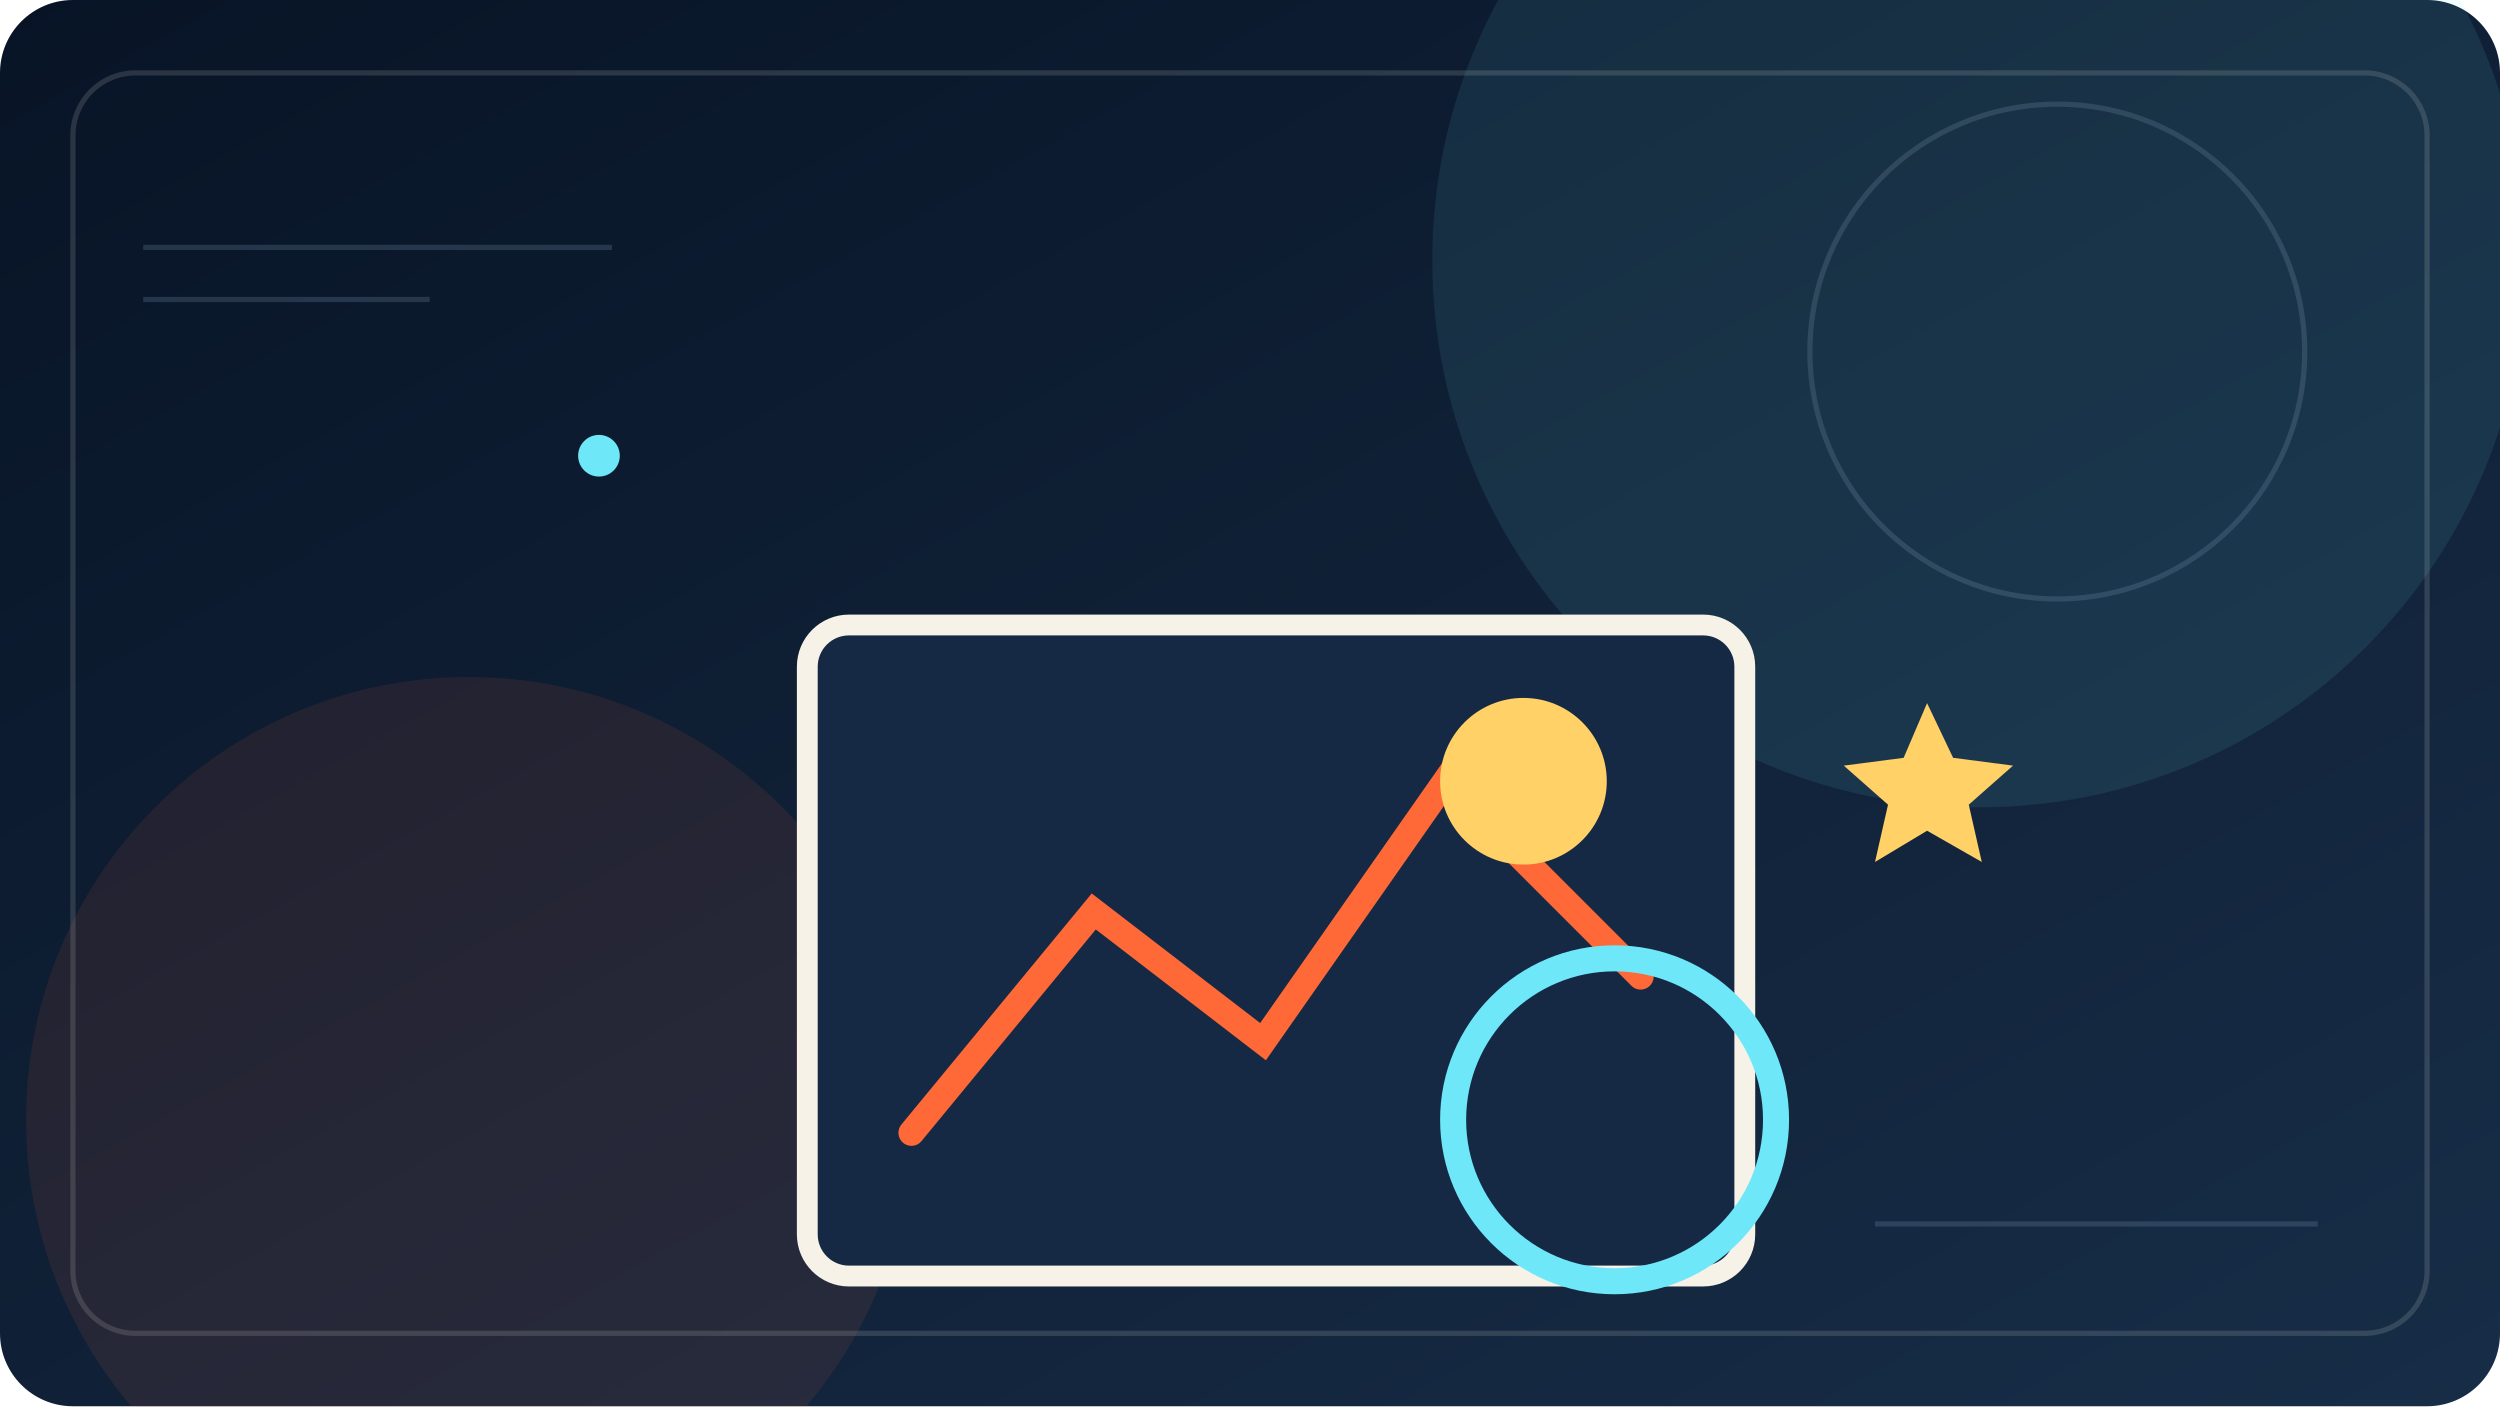
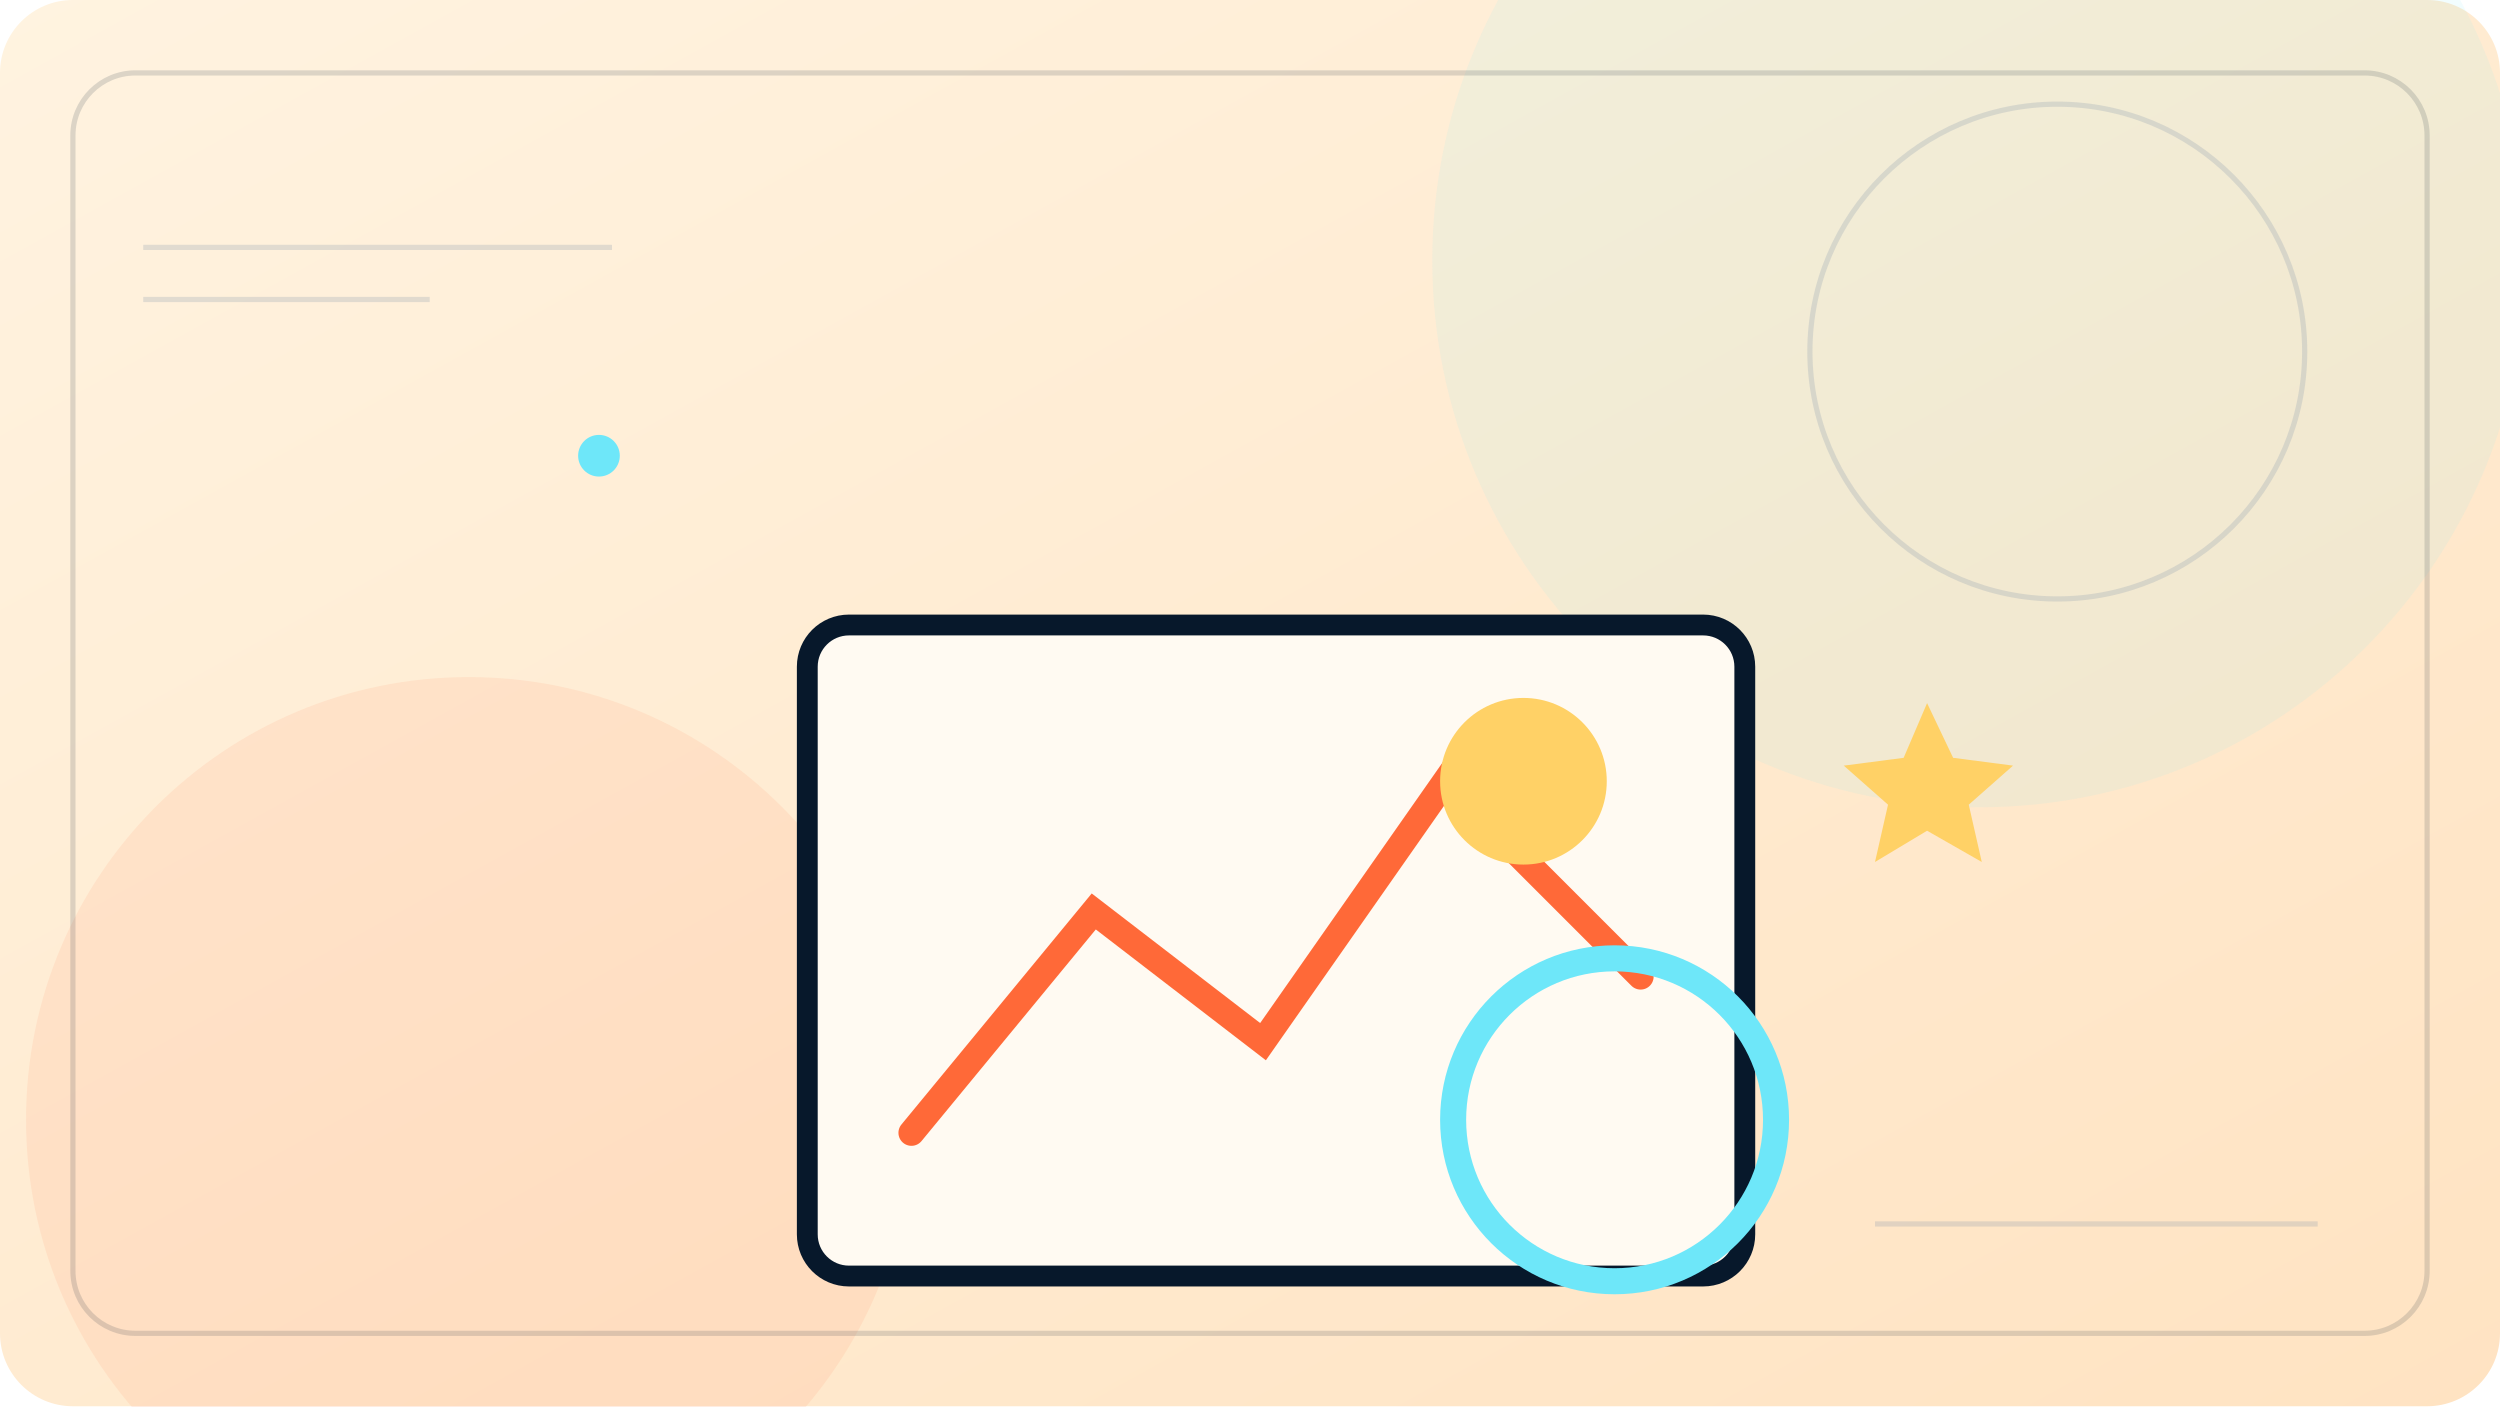
<svg xmlns="http://www.w3.org/2000/svg" width="1200" height="675" viewBox="0 0 960 540">
  <defs>
    <linearGradient id="bg" x2="1" y2="1">
-       <stop stop-color="#081426" />
-       <stop offset="1" stop-color="#172d47" />
+       <stop stop-color="#fff3e0" />
+       <stop offset="1" stop-color="#ffe3c2" />
    </linearGradient>
  </defs>
  <rect width="960" height="540" rx="28" fill="url(#bg)" />
  <circle cx="760" cy="100" r="210" fill="#6ee7f9" opacity=".09" />
  <circle cx="180" cy="430" r="170" fill="#ff6938" opacity=".09" />
-   <g fill="none" stroke="#7891ac" stroke-opacity=".25" stroke-width="2">
+   <g fill="none" stroke="#8a9bac" stroke-opacity=".25" stroke-width="2">
    <circle cx="790" cy="135" r="95" />
    <path d="M55 95h180M55 115h110M720 470h170" />
  </g>
-   <rect x="310" y="240" width="360" height="250" rx="16" fill="#152944" stroke="#f7f2e8" stroke-width="8" />
+   <rect x="310" y="240" width="360" height="250" rx="16" fill="#fffaf2" stroke="#07182b" stroke-width="8" />
  <path d="M350 435l70-85 65 50 70-100 75 75" fill="none" stroke="#ff6938" stroke-width="10" stroke-linecap="round" />
  <circle cx="585" cy="300" r="32" fill="#ffd166" />
  <circle cx="620" cy="430" r="62" fill="none" stroke="#6ee7f9" stroke-width="10" />
  <path d="M740 270l10 21 23 3-17 15 5 22-21-12-20 12 5-22-17-15 23-3z" fill="#ffd166" />
  <circle cx="230" cy="175" r="8" fill="#6ee7f9" />
-   <rect x="28" y="28" width="904" height="484" rx="24" fill="none" stroke="#f7f2e8" stroke-opacity=".14" stroke-width="2" />
+   <rect x="28" y="28" width="904" height="484" rx="24" fill="none" stroke="#07182b" stroke-opacity=".14" stroke-width="2" />
</svg>
